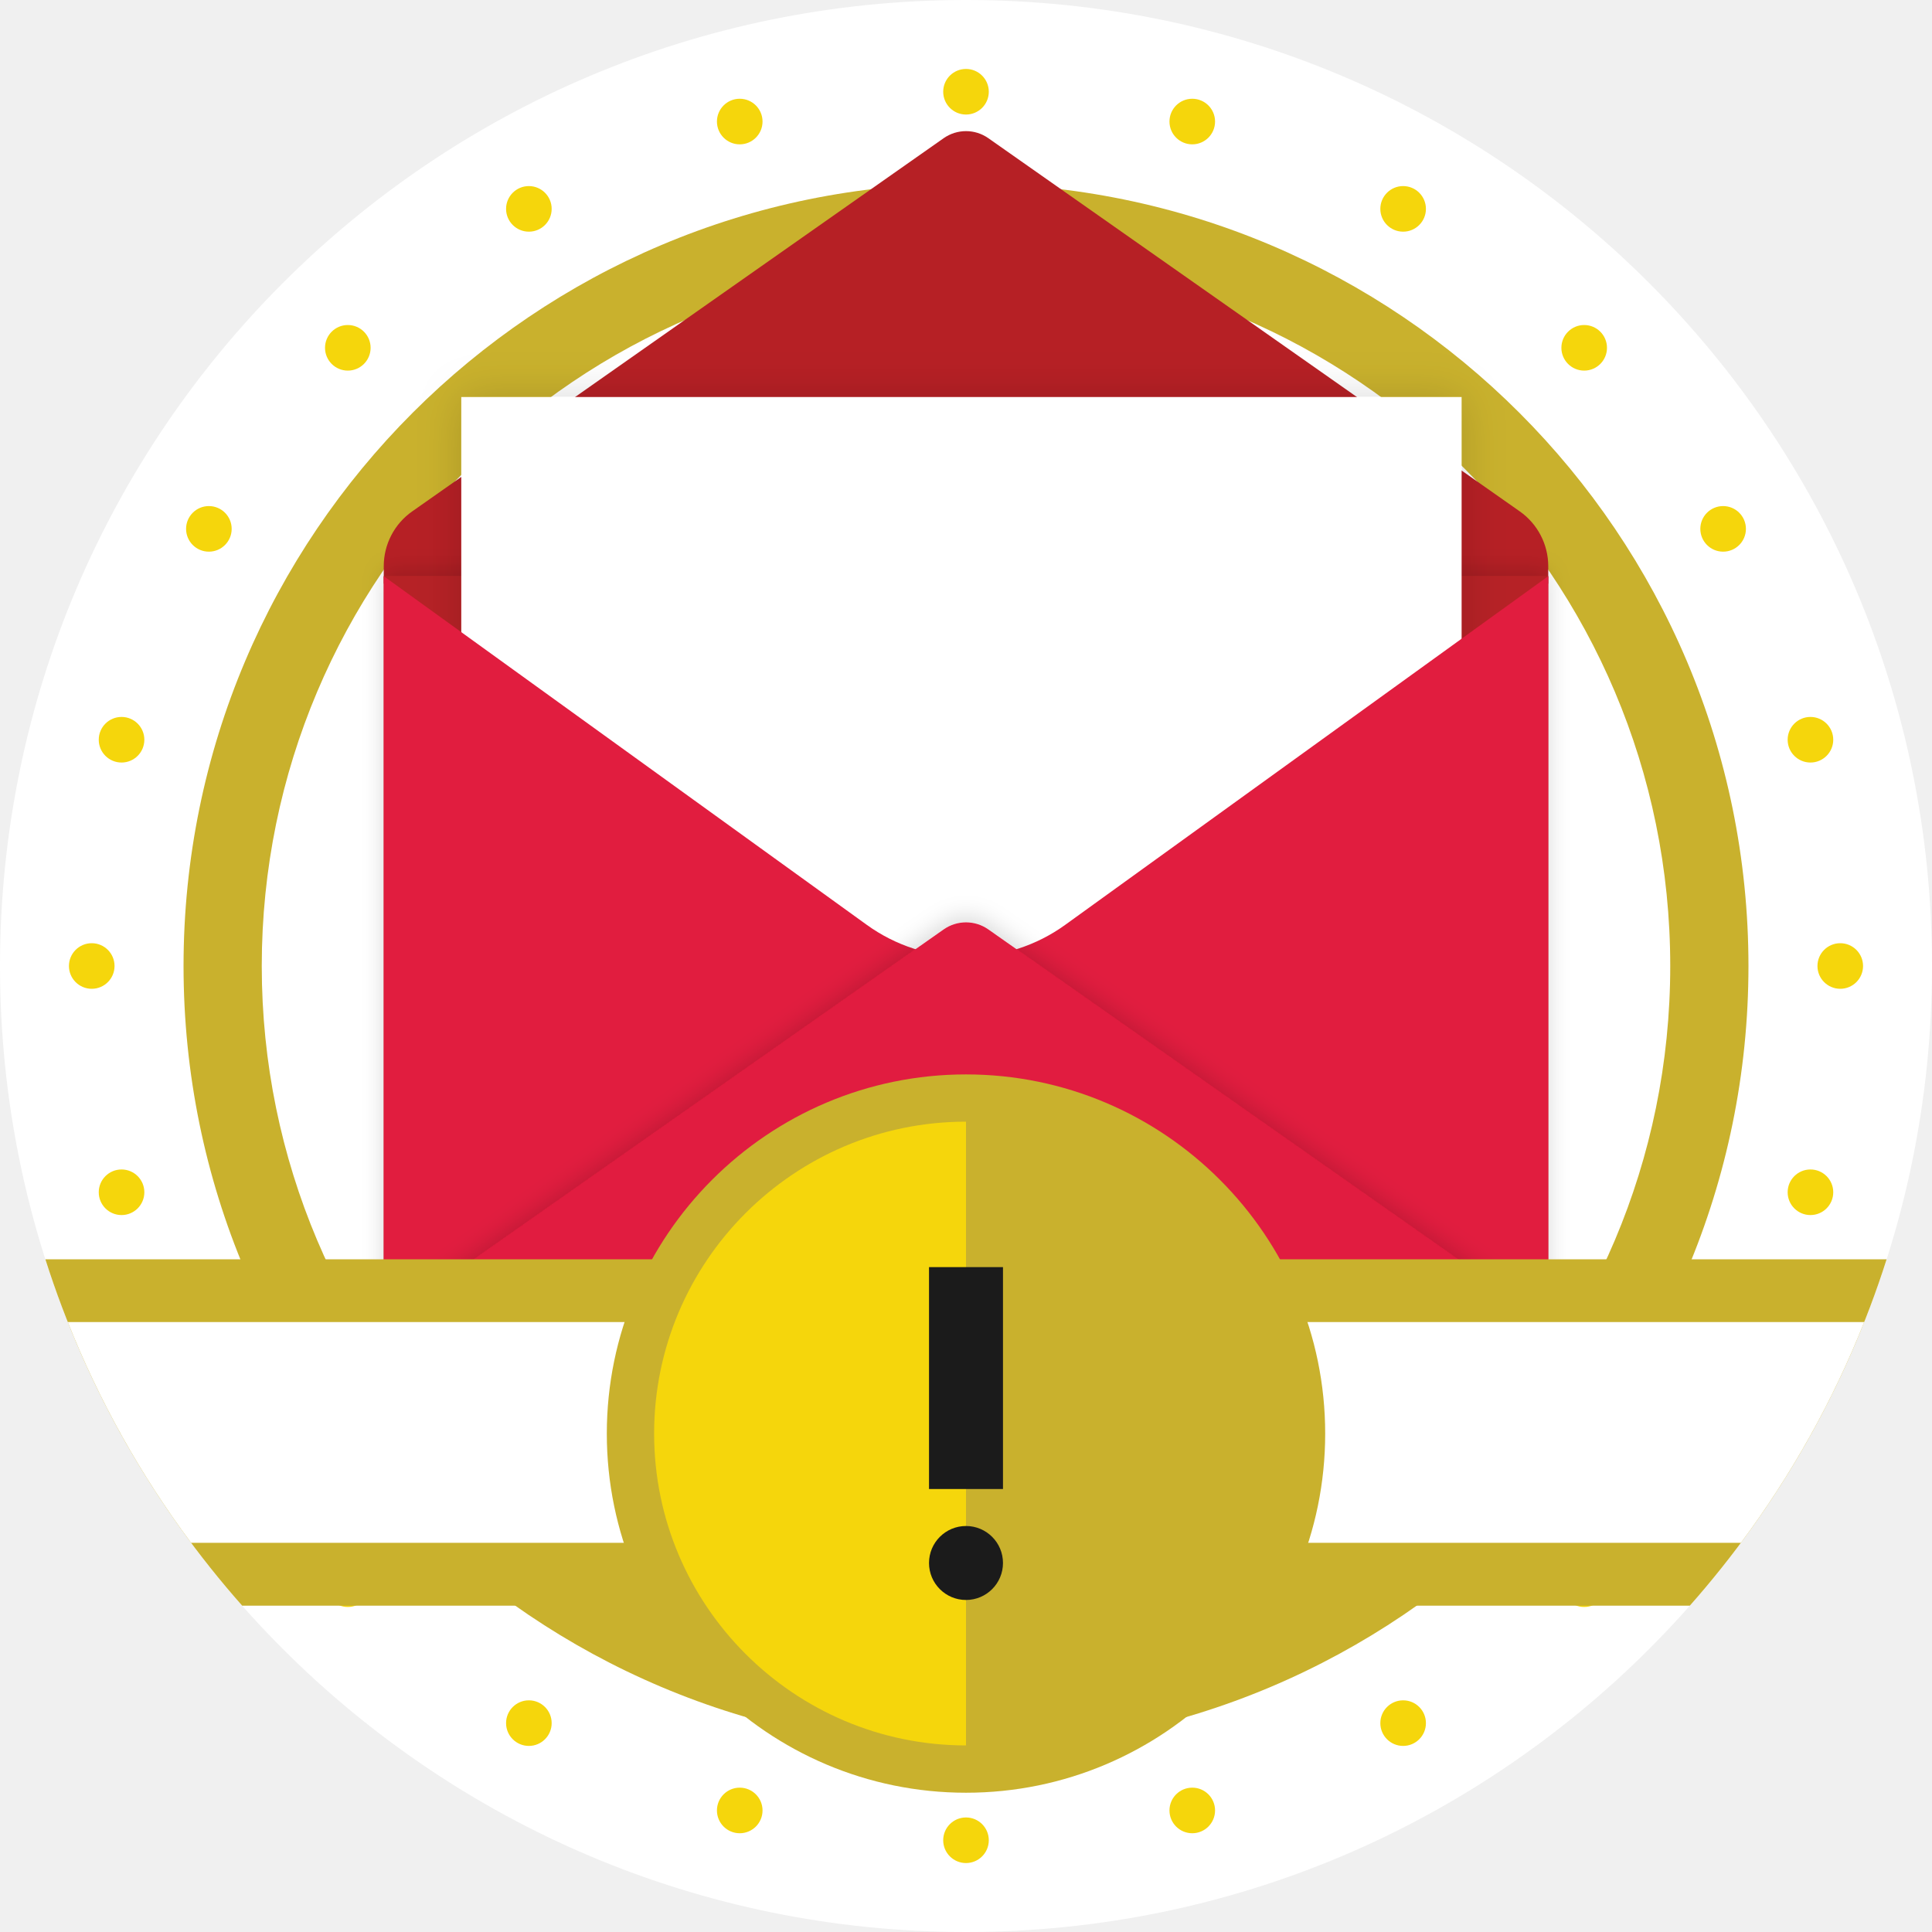
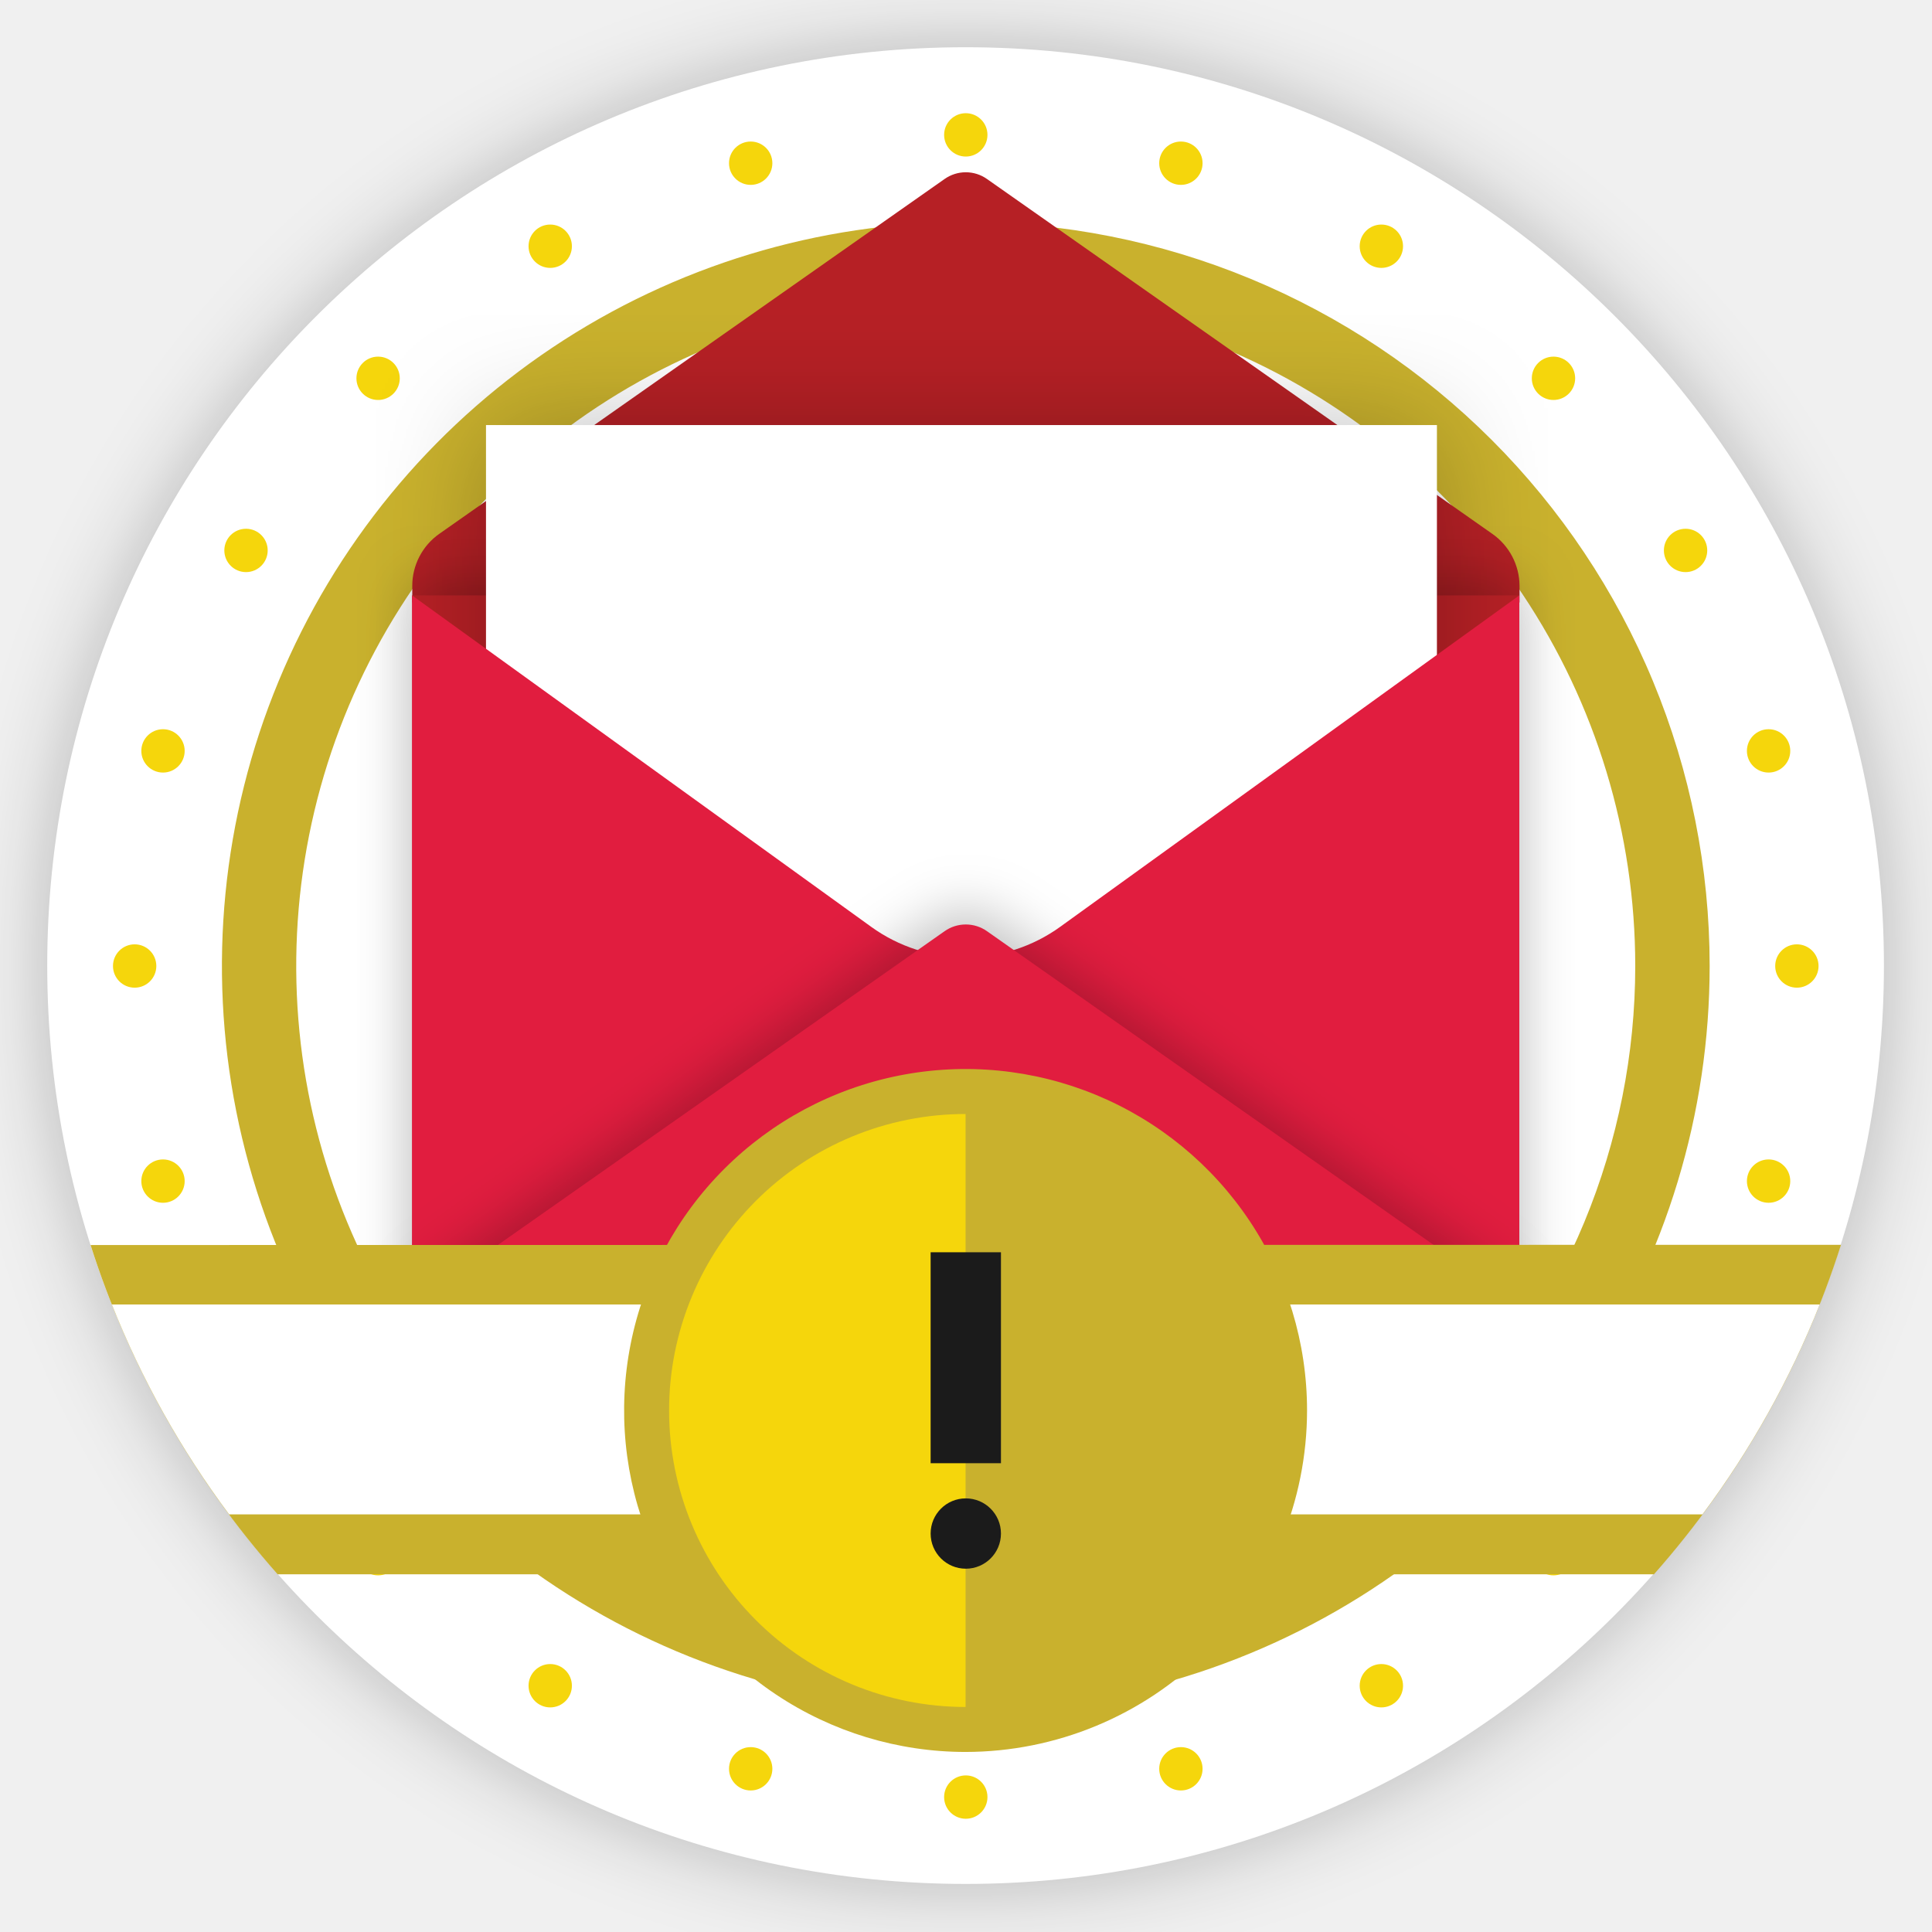
- <svg xmlns="http://www.w3.org/2000/svg" id="Layer_2" viewBox="0 0 350 350">
+ <svg xmlns="http://www.w3.org/2000/svg" width="140" height="140" viewBox="0 0 140 140" fill="none">
+   <g clip-path="url(#clip0_227_12490)">
+     <g filter="url(#filter0_d_227_12490)">
+       <path d="M69.97 136.517C106.723 136.517 136.517 106.722 136.517 69.969C136.517 33.217 106.723 3.422 69.97 3.422C33.217 3.422 3.422 33.217 3.422 69.969C3.422 106.722 33.217 136.517 69.97 136.517Z" fill="white" />
+     </g>
+     <path d="M69.97 16.097C59.309 16.1 48.889 19.264 40.027 25.188C31.164 31.113 24.258 39.533 20.18 49.383C16.103 59.232 15.038 70.07 17.119 80.525C19.201 90.98 24.336 100.584 31.875 108.121C39.414 115.658 49.019 120.79 59.474 122.868C69.93 124.947 80.767 123.879 90.616 119.798C100.465 115.718 108.882 108.809 114.805 99.945C120.727 91.081 123.888 80.66 123.888 70C123.888 62.92 122.493 55.909 119.783 49.368C117.074 42.828 113.102 36.885 108.095 31.879C103.088 26.874 97.144 22.903 90.602 20.195C84.061 17.488 77.049 16.095 69.97 16.097ZM69.97 118.511C60.375 118.509 50.996 115.661 43.019 110.329C35.042 104.996 28.826 97.418 25.155 88.553C21.485 79.688 20.526 69.933 22.4 60.523C24.274 51.113 28.895 42.469 35.681 35.686C42.467 28.902 51.112 24.283 60.523 22.412C69.934 20.542 79.688 21.504 88.552 25.176C97.416 28.849 104.992 35.068 110.322 43.047C115.652 51.025 118.496 60.405 118.496 70C118.496 76.372 117.24 82.681 114.802 88.568C112.363 94.454 108.788 99.803 104.282 104.308C99.776 108.813 94.426 112.386 88.539 114.823C82.651 117.26 76.341 118.513 69.97 118.511Z" fill="#C9B12D" />
+     <path d="M69.985 11.344C70.852 11.344 71.555 10.64 71.555 9.773C71.555 8.906 70.852 8.203 69.985 8.203C69.117 8.203 68.414 8.906 68.414 9.773C68.414 10.64 69.117 11.344 69.985 11.344Z" fill="#F5D60C" />
+     <path d="M54.398 13.397C55.265 13.397 55.968 12.694 55.968 11.826C55.968 10.959 55.265 10.256 54.398 10.256C53.53 10.256 52.827 10.959 52.827 11.826C52.827 12.694 53.53 13.397 54.398 13.397Z" fill="#F5D60C" />
+     <path d="M39.871 19.413C40.739 19.413 41.442 18.71 41.442 17.843C41.442 16.975 40.739 16.272 39.871 16.272C39.004 16.272 38.301 16.975 38.301 17.843C38.301 18.71 39.004 19.413 39.871 19.413Z" fill="#F5D60C" />
+     <path d="M27.398 28.984C28.266 28.984 28.969 28.281 28.969 27.414C28.969 26.546 28.266 25.843 27.398 25.843C26.531 25.843 25.828 26.546 25.828 27.414C25.828 28.281 26.531 28.984 27.398 28.984Z" fill="#F5D60C" />
+     <path d="M17.827 41.457C18.694 41.457 19.398 40.754 19.398 39.886C19.398 39.019 18.694 38.316 17.827 38.316C16.96 38.316 16.256 39.019 16.256 39.886C16.256 40.754 16.96 41.457 17.827 41.457Z" fill="#F5D60C" />
+     <path d="M11.811 55.983C12.678 55.983 13.382 55.28 13.382 54.413C13.382 53.545 12.678 52.842 11.811 52.842C10.944 52.842 10.241 53.545 10.241 54.413C10.241 55.28 10.944 55.983 11.811 55.983Z" fill="#F5D60C" />
+     <path d="M9.758 71.571C10.625 71.571 11.328 70.868 11.328 70C11.328 69.133 10.625 68.43 9.758 68.43C8.89 68.43 8.187 69.133 8.187 70C8.187 70.868 8.89 71.571 9.758 71.571Z" fill="#F5D60C" />
+     <path d="M11.811 87.158C12.678 87.158 13.382 86.454 13.382 85.587C13.382 84.72 12.678 84.017 11.811 84.017C10.944 84.017 10.241 84.72 10.241 85.587C10.241 86.454 10.944 87.158 11.811 87.158Z" fill="#F5D60C" />
+     <path d="M17.827 101.684C18.694 101.684 19.398 100.981 19.398 100.113C19.398 99.246 18.694 98.543 17.827 98.543C16.96 98.543 16.256 99.246 16.256 100.113C16.256 100.981 16.96 101.684 17.827 101.684Z" fill="#F5D60C" />
+     <path d="M27.398 114.157C28.266 114.157 28.969 113.454 28.969 112.586C28.969 111.719 28.266 111.016 27.398 111.016C26.531 111.016 25.828 111.719 25.828 112.586C25.828 113.454 26.531 114.157 27.398 114.157Z" fill="#F5D60C" />
+     <path d="M39.871 123.725C40.739 123.725 41.442 123.021 41.442 122.154C41.442 121.287 40.739 120.583 39.871 120.583C39.004 120.583 38.301 121.287 38.301 122.154C38.301 123.021 39.004 123.725 39.871 123.725Z" fill="#F5D60C" />
+     <path d="M54.398 129.744C55.265 129.744 55.968 129.041 55.968 128.174C55.968 127.306 55.265 126.603 54.398 126.603C53.53 126.603 52.827 127.306 52.827 128.174C52.827 129.041 53.53 129.744 54.398 129.744Z" fill="#F5D60C" />
+     <path d="M69.985 131.794C70.852 131.794 71.555 131.091 71.555 130.223C71.555 129.356 70.852 128.653 69.985 128.653C69.117 128.653 68.414 129.356 68.414 130.223C68.414 131.091 69.117 131.794 69.985 131.794Z" fill="#F5D60C" />
+     <path d="M85.572 129.744C86.439 129.744 87.143 129.041 87.143 128.174C87.143 127.306 86.439 126.603 85.572 126.603C84.705 126.603 84.001 127.306 84.001 128.174C84.001 129.041 84.705 129.744 85.572 129.744Z" fill="#F5D60C" />
+     <path d="M100.098 123.725C100.966 123.725 101.669 123.021 101.669 122.154C101.669 121.287 100.966 120.583 100.098 120.583C99.231 120.583 98.528 121.287 98.528 122.154C98.528 123.021 99.231 123.725 100.098 123.725Z" fill="#F5D60C" />
+     <path d="M112.571 114.157C113.439 114.157 114.142 113.454 114.142 112.586C114.142 111.719 113.439 111.016 112.571 111.016C111.704 111.016 111.001 111.719 111.001 112.586C111.001 113.454 111.704 114.157 112.571 114.157Z" fill="#F5D60C" />
+     <path d="M122.143 101.684C123.01 101.684 123.713 100.981 123.713 100.113C123.713 99.246 123.01 98.543 122.143 98.543C121.275 98.543 120.572 99.246 120.572 100.113C120.572 100.981 121.275 101.684 122.143 101.684Z" fill="#F5D60C" />
+     <path d="M128.158 87.158C129.026 87.158 129.729 86.454 129.729 85.587C129.729 84.72 129.026 84.017 128.158 84.017C127.291 84.017 126.588 84.72 126.588 85.587C126.588 86.454 127.291 87.158 128.158 87.158Z" fill="#F5D60C" />
+     <path d="M130.208 71.571C131.075 71.571 131.779 70.868 131.779 70C131.779 69.133 131.075 68.43 130.208 68.43C129.341 68.43 128.638 69.133 128.638 70C128.638 70.868 129.341 71.571 130.208 71.571Z" fill="#F5D60C" />
+     <path d="M128.158 55.983C129.026 55.983 129.729 55.28 129.729 54.413C129.729 53.545 129.026 52.842 128.158 52.842C127.291 52.842 126.588 53.545 126.588 54.413C126.588 55.28 127.291 55.983 128.158 55.983Z" fill="#F5D60C" />
+     <path d="M122.143 41.457C123.01 41.457 123.713 40.754 123.713 39.886C123.713 39.019 123.01 38.316 122.143 38.316C121.275 38.316 120.572 39.019 120.572 39.886C120.572 40.754 121.275 41.457 122.143 41.457Z" fill="#F5D60C" />
+     <path d="M112.571 28.984C113.439 28.984 114.142 28.281 114.142 27.414C114.142 26.546 113.439 25.843 112.571 25.843C111.704 25.843 111.001 26.546 111.001 27.414C111.001 28.281 111.704 28.984 112.571 28.984Z" fill="#F5D60C" />
+     <path d="M100.098 19.413C100.966 19.413 101.669 18.71 101.669 17.843C101.669 16.975 100.966 16.272 100.098 16.272C99.231 16.272 98.528 16.975 98.528 17.843C98.528 18.71 99.231 19.413 100.098 19.413Z" fill="#F5D60C" />
+     <path d="M85.572 13.397C86.439 13.397 87.143 12.694 87.143 11.826C87.143 10.959 86.439 10.256 85.572 10.256C84.705 10.256 84.001 10.959 84.001 11.826C84.001 12.694 84.705 13.397 85.572 13.397Z" fill="#F5D60C" />
+     <path d="M108.133 38.681L71.521 12.971C71.072 12.653 70.535 12.483 69.985 12.483C69.434 12.483 68.898 12.653 68.448 12.971L31.836 38.681C31.23 39.106 30.735 39.672 30.393 40.329C30.052 40.986 29.873 41.716 29.874 42.457V43.659H110.111V42.457C110.109 41.715 109.928 40.985 109.584 40.327C109.239 39.67 108.742 39.105 108.133 38.681Z" fill="#B62025" />
+     <g filter="url(#filter1_d_227_12490)">
+       <path d="M110.096 43.145H29.874V97.657H110.096V43.145Z" fill="#B62025" />
+     </g>
+     <g filter="url(#filter2_d_227_12490)">
+       <path d="M104.125 30.802H35.217V97.653H104.125V30.802Z" fill="white" />
+     </g>
+     <path d="M110.096 97.657H29.859V43.145L63.132 67.163C65.124 68.602 67.52 69.376 69.977 69.373C72.434 69.374 74.829 68.601 76.822 67.163L110.096 43.145V97.657Z" fill="#E11D3F" />
+     <g filter="url(#filter3_d_227_12490)">
+       <path d="M108.133 93.193L71.521 67.479C71.072 67.161 70.535 66.991 69.985 66.991C69.434 66.991 68.898 67.161 68.448 67.479L31.836 93.193C31.23 93.618 30.735 94.183 30.393 94.841C30.052 95.498 29.873 96.228 29.874 96.969V97.657H110.111V96.969C110.109 96.227 109.928 95.496 109.584 94.839C109.239 94.182 108.742 93.617 108.133 93.193Z" fill="#E11D3F" />
+     </g>
+     <path d="M133.406 90.204C130.6 99.02 125.982 107.153 119.85 114.081H20.12C13.989 107.157 9.372 99.03 6.563 90.219L133.406 90.204Z" fill="#C9B12D" />
+     <path d="M131.862 94.527C129.71 99.948 126.854 105.063 123.367 109.738H16.603C13.116 105.063 10.259 99.948 8.107 94.527H131.862Z" fill="white" />
+     <path d="M69.97 126.953C65.076 126.953 60.292 125.502 56.222 122.783C52.153 120.064 48.982 116.2 47.109 111.678C45.236 107.157 44.746 102.182 45.701 97.382C46.656 92.582 49.012 88.173 52.473 84.712C55.933 81.252 60.342 78.895 65.142 77.94C69.942 76.986 74.917 77.476 79.439 79.348C83.96 81.221 87.825 84.393 90.544 88.462C93.263 92.531 94.714 97.315 94.714 102.209C94.707 108.769 92.097 115.059 87.459 119.698C82.82 124.337 76.53 126.946 69.97 126.953Z" fill="#C9B12D" />
+     <path d="M69.97 80.724V123.694C64.271 123.694 58.806 121.43 54.777 117.401C50.748 113.372 48.484 107.907 48.484 102.209C48.484 96.511 50.748 91.046 54.777 87.016C58.806 82.987 64.271 80.724 69.97 80.724Z" fill="#F5D60C" />
+     <path d="M69.985 113.674C71.392 113.674 72.533 112.533 72.533 111.126C72.533 109.719 71.392 108.578 69.985 108.578C68.578 108.578 67.437 109.719 67.437 111.126C67.437 112.533 68.578 113.674 69.985 113.674Z" fill="#1B1B1B" />
+     <path d="M67.437 90.744H72.533V106.03H67.437V90.744Z" fill="#1B1B1B" />
+   </g>
  <defs>
-     <style>.cls-1,.cls-2{fill:#fff;}.cls-3{fill:#f5d60c;}.cls-4{filter:url(#drop-shadow-3);}.cls-4,.cls-5{fill:#e11d3f;}.cls-6{filter:url(#drop-shadow-1);}.cls-6,.cls-7{fill:#b62025;}.cls-8{fill:#1b1b1b;}.cls-2{filter:url(#drop-shadow-2);}.cls-9{fill:#c9b12d;}</style>
-     <filter id="drop-shadow-1" filterUnits="userSpaceOnUse">
-       <feOffset dx="0" dy="-1" />
-       <feGaussianBlur result="blur" stdDeviation="2" />
-       <feFlood flood-color="#000" flood-opacity=".15" />
-       <feComposite in2="blur" operator="in" />
-       <feComposite in="SourceGraphic" />
+     <filter id="filter0_d_227_12490" x="-2.578" y="-2.578" width="145.094" height="145.094" filterUnits="userSpaceOnUse" color-interpolation-filters="sRGB">
+       <feFlood flood-opacity="0" result="BackgroundImageFix" />
+       <feColorMatrix in="SourceAlpha" type="matrix" values="0 0 0 0 0 0 0 0 0 0 0 0 0 0 0 0 0 0 127 0" result="hardAlpha" />
+       <feOffset />
+       <feGaussianBlur stdDeviation="3" />
+       <feColorMatrix type="matrix" values="0 0 0 0 0.004 0 0 0 0 0.004 0 0 0 0 0.004 0 0 0 0.24 0" />
+       <feBlend mode="normal" in2="BackgroundImageFix" result="effect1_dropShadow_227_12490" />
+       <feBlend mode="normal" in="SourceGraphic" in2="effect1_dropShadow_227_12490" result="shape" />
    </filter>
-     <filter id="drop-shadow-2" filterUnits="userSpaceOnUse">
-       <feOffset dx="0" dy="0" />
-       <feGaussianBlur result="blur-2" stdDeviation="4" />
-       <feFlood flood-color="#000" flood-opacity=".15" />
-       <feComposite in2="blur-2" operator="in" />
-       <feComposite in="SourceGraphic" />
+     <filter id="filter1_d_227_12490" x="25.874" y="38.145" width="88.222" height="62.512" filterUnits="userSpaceOnUse" color-interpolation-filters="sRGB">
+       <feFlood flood-opacity="0" result="BackgroundImageFix" />
+       <feColorMatrix in="SourceAlpha" type="matrix" values="0 0 0 0 0 0 0 0 0 0 0 0 0 0 0 0 0 0 127 0" result="hardAlpha" />
+       <feOffset dy="-1" />
+       <feGaussianBlur stdDeviation="2" />
+       <feColorMatrix type="matrix" values="0 0 0 0 0 0 0 0 0 0 0 0 0 0 0 0 0 0 0.25 0" />
+       <feBlend mode="normal" in2="BackgroundImageFix" result="effect1_dropShadow_227_12490" />
+       <feBlend mode="normal" in="SourceGraphic" in2="effect1_dropShadow_227_12490" result="shape" />
    </filter>
-     <filter id="drop-shadow-3" filterUnits="userSpaceOnUse">
-       <feOffset dx="0" dy="-1" />
-       <feGaussianBlur result="blur-3" stdDeviation="2" />
-       <feFlood flood-color="#000" flood-opacity=".15" />
-       <feComposite in2="blur-3" operator="in" />
-       <feComposite in="SourceGraphic" />
+     <filter id="filter2_d_227_12490" x="27.217" y="22.802" width="84.909" height="82.852" filterUnits="userSpaceOnUse" color-interpolation-filters="sRGB">
+       <feFlood flood-opacity="0" result="BackgroundImageFix" />
+       <feColorMatrix in="SourceAlpha" type="matrix" values="0 0 0 0 0 0 0 0 0 0 0 0 0 0 0 0 0 0 127 0" result="hardAlpha" />
+       <feOffset />
+       <feGaussianBlur stdDeviation="4" />
+       <feColorMatrix type="matrix" values="0 0 0 0 0 0 0 0 0 0 0 0 0 0 0 0 0 0 0.25 0" />
+       <feBlend mode="normal" in2="BackgroundImageFix" result="effect1_dropShadow_227_12490" />
+       <feBlend mode="normal" in="SourceGraphic" in2="effect1_dropShadow_227_12490" result="shape" />
    </filter>
+     <filter id="filter3_d_227_12490" x="25.874" y="61.991" width="88.237" height="38.666" filterUnits="userSpaceOnUse" color-interpolation-filters="sRGB">
+       <feFlood flood-opacity="0" result="BackgroundImageFix" />
+       <feColorMatrix in="SourceAlpha" type="matrix" values="0 0 0 0 0 0 0 0 0 0 0 0 0 0 0 0 0 0 127 0" result="hardAlpha" />
+       <feOffset dy="-1" />
+       <feGaussianBlur stdDeviation="2" />
+       <feColorMatrix type="matrix" values="0 0 0 0 0 0 0 0 0 0 0 0 0 0 0 0 0 0 0.25 0" />
+       <feBlend mode="normal" in2="BackgroundImageFix" result="effect1_dropShadow_227_12490" />
+       <feBlend mode="normal" in="SourceGraphic" in2="effect1_dropShadow_227_12490" result="shape" />
+     </filter>
+     <clipPath id="clip0_227_12490">
+       <rect width="140" height="140" fill="white" />
+     </clipPath>
  </defs>
-   <g id="Layer_1-2">
-     <g>
-       <g>
-         <g>
-           <circle class="cls-1" cx="175" cy="175" r="175" />
-           <path class="cls-9" d="M175,33.25c-78.29,0-141.75,63.46-141.75,141.75s63.46,141.75,141.75,141.75,141.75-63.46,141.75-141.75S253.29,33.25,175,33.25Zm0,269.32c-70.46,0-127.58-57.12-127.58-127.57S104.54,47.42,175,47.42s127.58,57.12,127.58,127.58-57.12,127.57-127.58,127.57Z" />
-         </g>
-         <g>
-           <circle class="cls-3" cx="175" cy="16.62" r="4.13" />
-           <circle class="cls-3" cx="134.01" cy="22.02" r="4.13" />
-           <circle class="cls-3" cx="95.81" cy="37.84" r="4.13" />
-           <circle class="cls-3" cx="63.01" cy="63.01" r="4.13" />
-           <circle class="cls-3" cx="37.84" cy="95.81" r="4.13" />
-           <circle class="cls-3" cx="22.02" cy="134.01" r="4.13" />
-           <circle class="cls-3" cx="16.62" cy="175" r="4.13" />
-           <circle class="cls-3" cx="22.02" cy="215.99" r="4.13" />
-           <circle class="cls-3" cx="37.84" cy="254.19" r="4.13" />
-           <circle class="cls-3" cx="63.01" cy="286.99" r="4.13" />
-           <circle class="cls-3" cx="95.81" cy="312.16" r="4.13" />
-           <circle class="cls-3" cx="134.01" cy="327.98" r="4.13" />
-           <circle class="cls-3" cx="175" cy="333.38" r="4.13" />
-           <circle class="cls-3" cx="215.99" cy="327.98" r="4.13" />
-           <circle class="cls-3" cx="254.19" cy="312.16" r="4.13" />
-           <circle class="cls-3" cx="286.99" cy="286.99" r="4.13" />
-           <circle class="cls-3" cx="312.16" cy="254.19" r="4.13" />
-           <circle class="cls-3" cx="327.98" cy="215.99" r="4.13" />
-           <circle class="cls-3" cx="333.38" cy="175" r="4.13" />
-           <circle class="cls-3" cx="327.98" cy="134.01" r="4.13" />
-           <circle class="cls-3" cx="312.16" cy="95.81" r="4.13" />
-           <circle class="cls-3" cx="286.99" cy="63.01" r="4.13" />
-           <circle class="cls-3" cx="254.19" cy="37.84" r="4.13" />
-           <circle class="cls-3" cx="215.99" cy="22.02" r="4.13" />
-         </g>
-         <g>
-           <path class="cls-7" d="M275.32,92.64L179.04,25.03c-2.42-1.7-5.65-1.7-8.08,0L74.68,92.64c-3.24,2.27-5.16,5.98-5.16,9.93v3.16h210.96v-3.16c0-3.95-1.93-7.66-5.16-9.93Z" />
-           <rect class="cls-6" x="69.52" y="104.38" width="210.96" height="143.35" />
-           <rect class="cls-2" x="83.57" y="71.93" width="181.21" height="175.8" />
-           <path class="cls-5" d="M280.48,247.73H69.52V104.38l87.5,63.16c5.23,3.78,11.52,5.81,17.98,5.81h0c6.45,0,12.75-2.03,17.98-5.81l87.5-63.16V247.73Z" />
-           <path class="cls-4" d="M275.32,235.99l-96.28-67.62c-2.42-1.7-5.65-1.7-8.08,0l-96.28,67.62c-3.24,2.27-5.16,5.98-5.16,9.93v1.81h210.96v-1.81c0-3.95-1.93-7.66-5.16-9.93Z" />
-         </g>
-       </g>
-       <g>
-         <g>
-           <path class="cls-9" d="M341.78,228.13c-7.46,23.45-19.73,44.75-35.65,62.75H43.87c-15.92-18-28.19-39.3-35.65-62.75H341.78Z" />
-           <path class="cls-1" d="M337.72,239.5c-5.7,14.37-13.24,27.79-22.34,40H34.62c-9.1-12.21-16.64-25.63-22.34-40H337.72Z" />
-         </g>
-         <g>
-           <path class="cls-9" d="M175,324.77c-35.88,0-65.07-29.19-65.07-65.06s29.19-65.07,65.07-65.07,65.07,29.19,65.07,65.07-29.19,65.06-65.07,65.06Z" />
-           <path class="cls-3" d="M175,203.2v113c-31.15,0-56.5-25.35-56.5-56.5s25.35-56.5,56.5-56.5Z" />
-           <g>
-             <circle class="cls-8" cx="175" cy="283.15" r="6.7" />
-             <path class="cls-8" d="M168.3,229.55h13.4v40.2h-13.4v-40.2Z" />
-           </g>
-         </g>
-       </g>
-     </g>
-   </g>
</svg>
